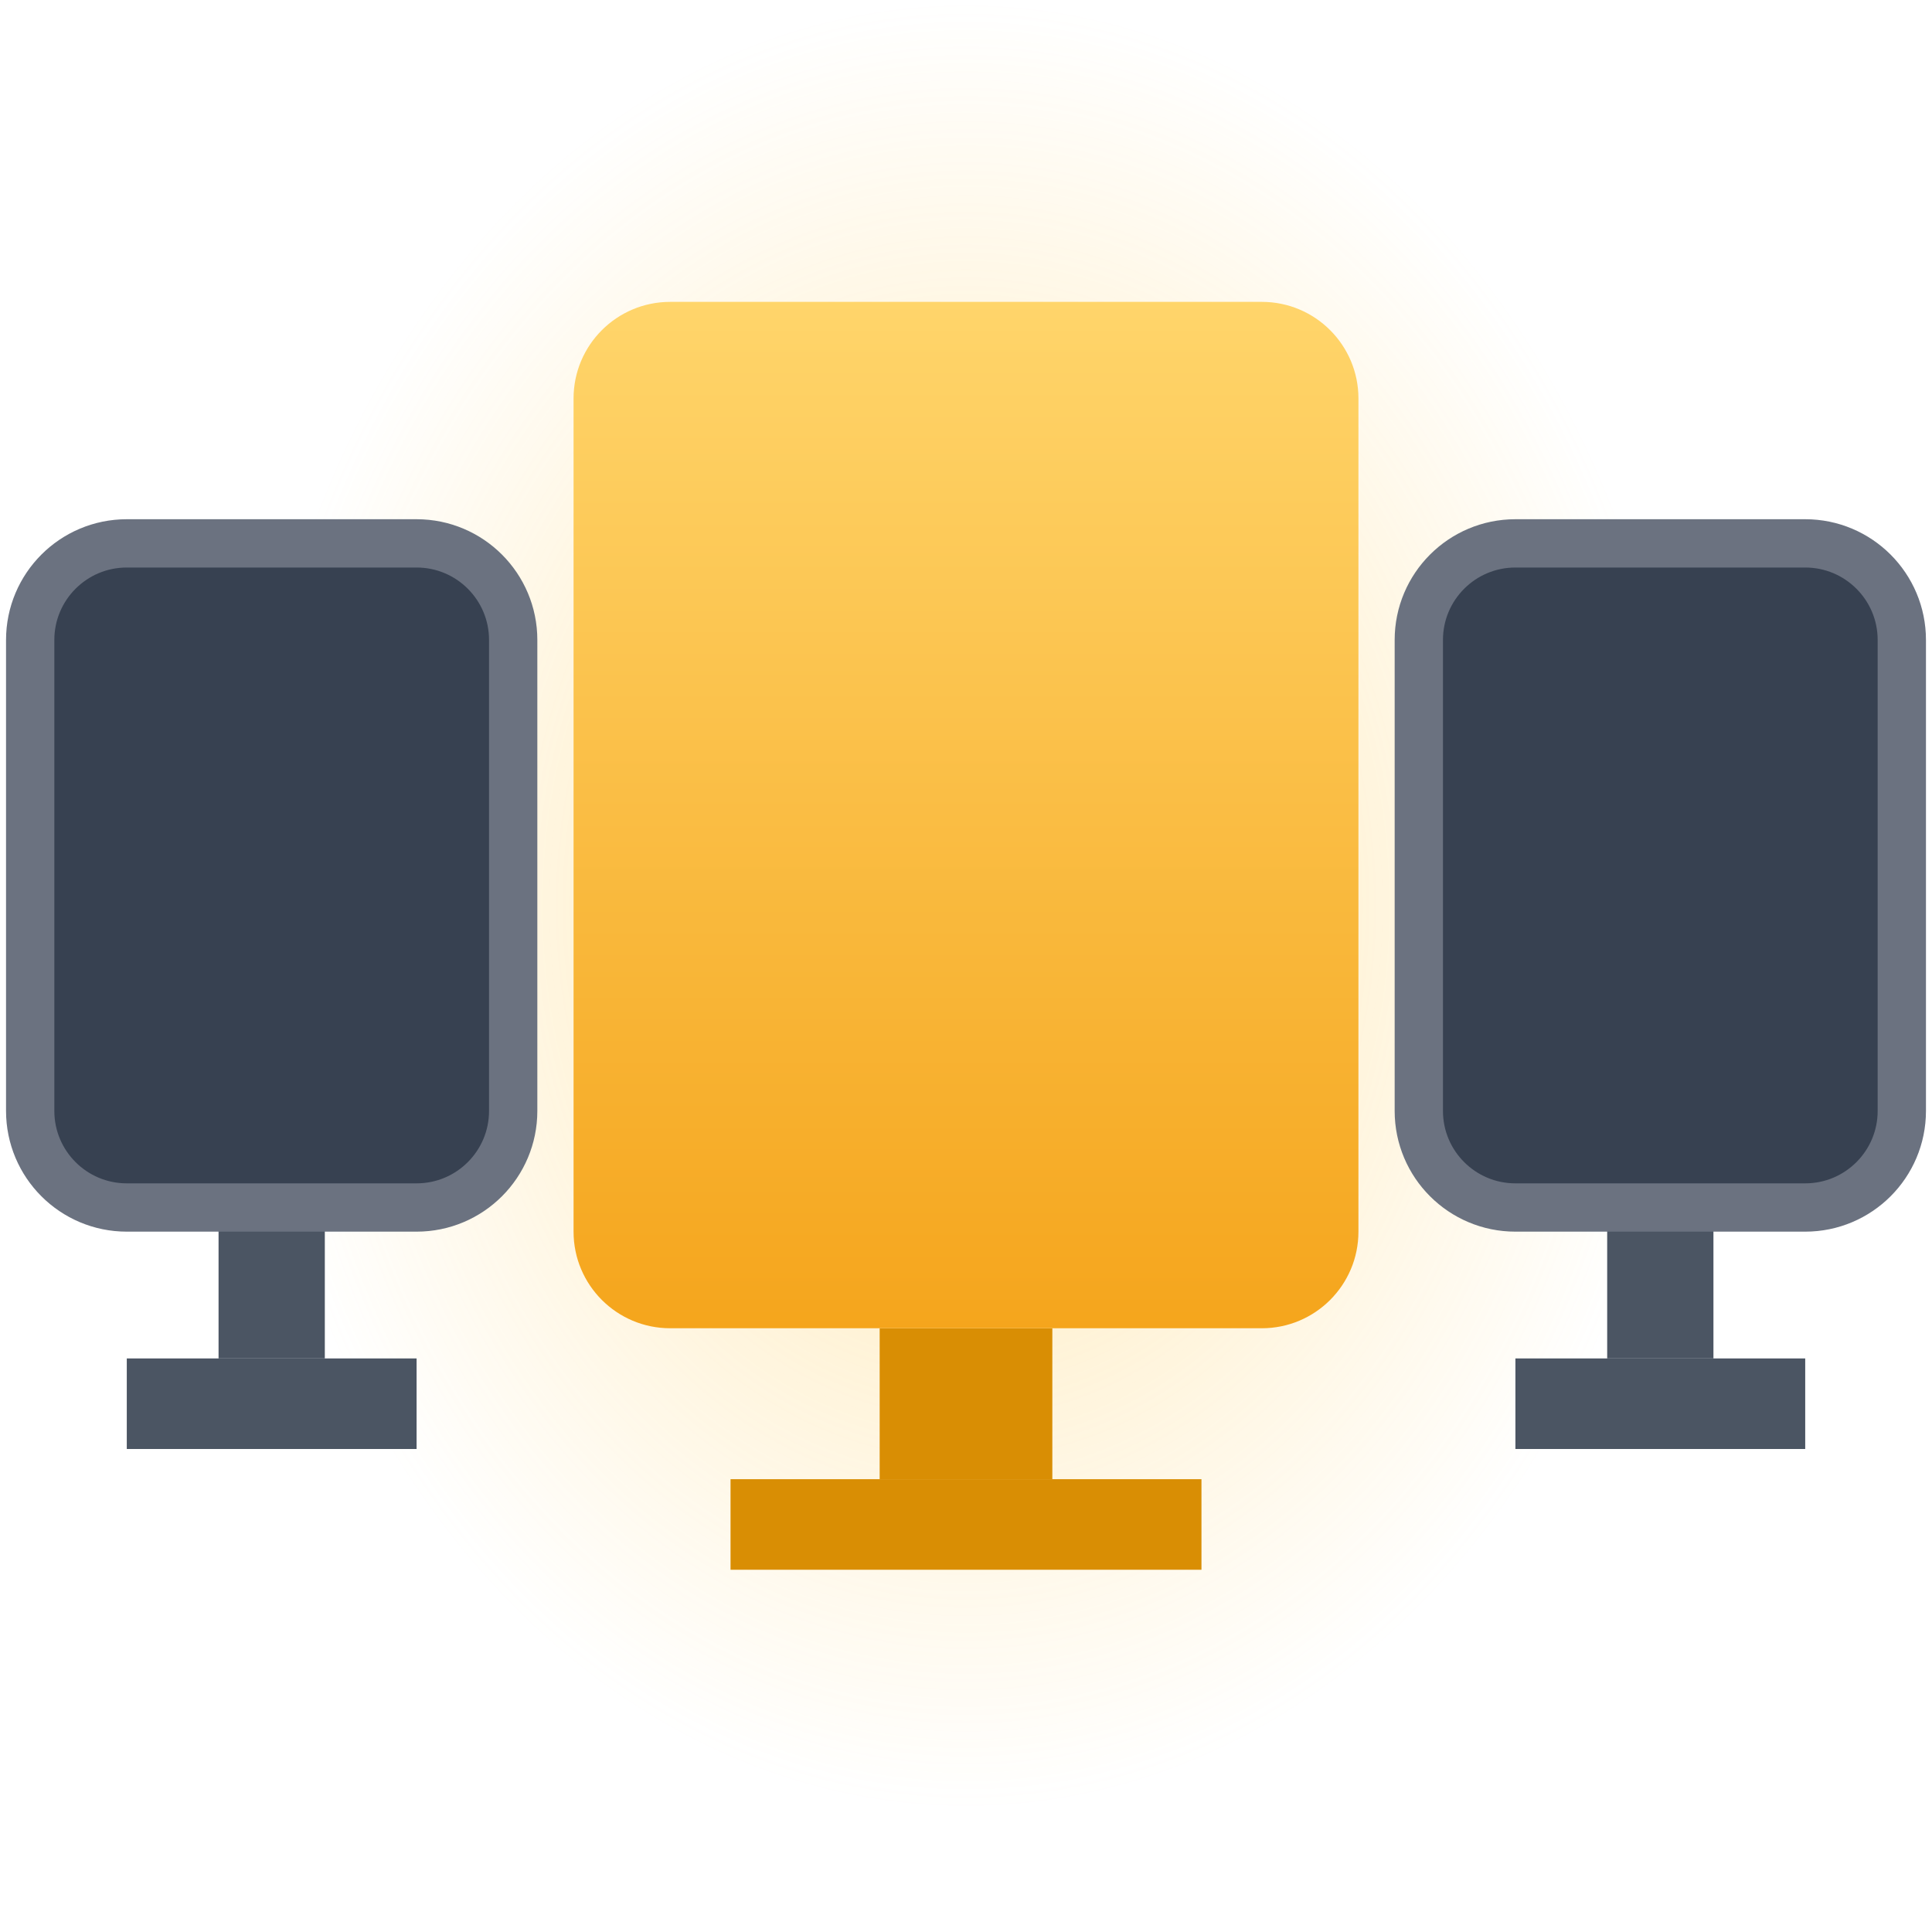
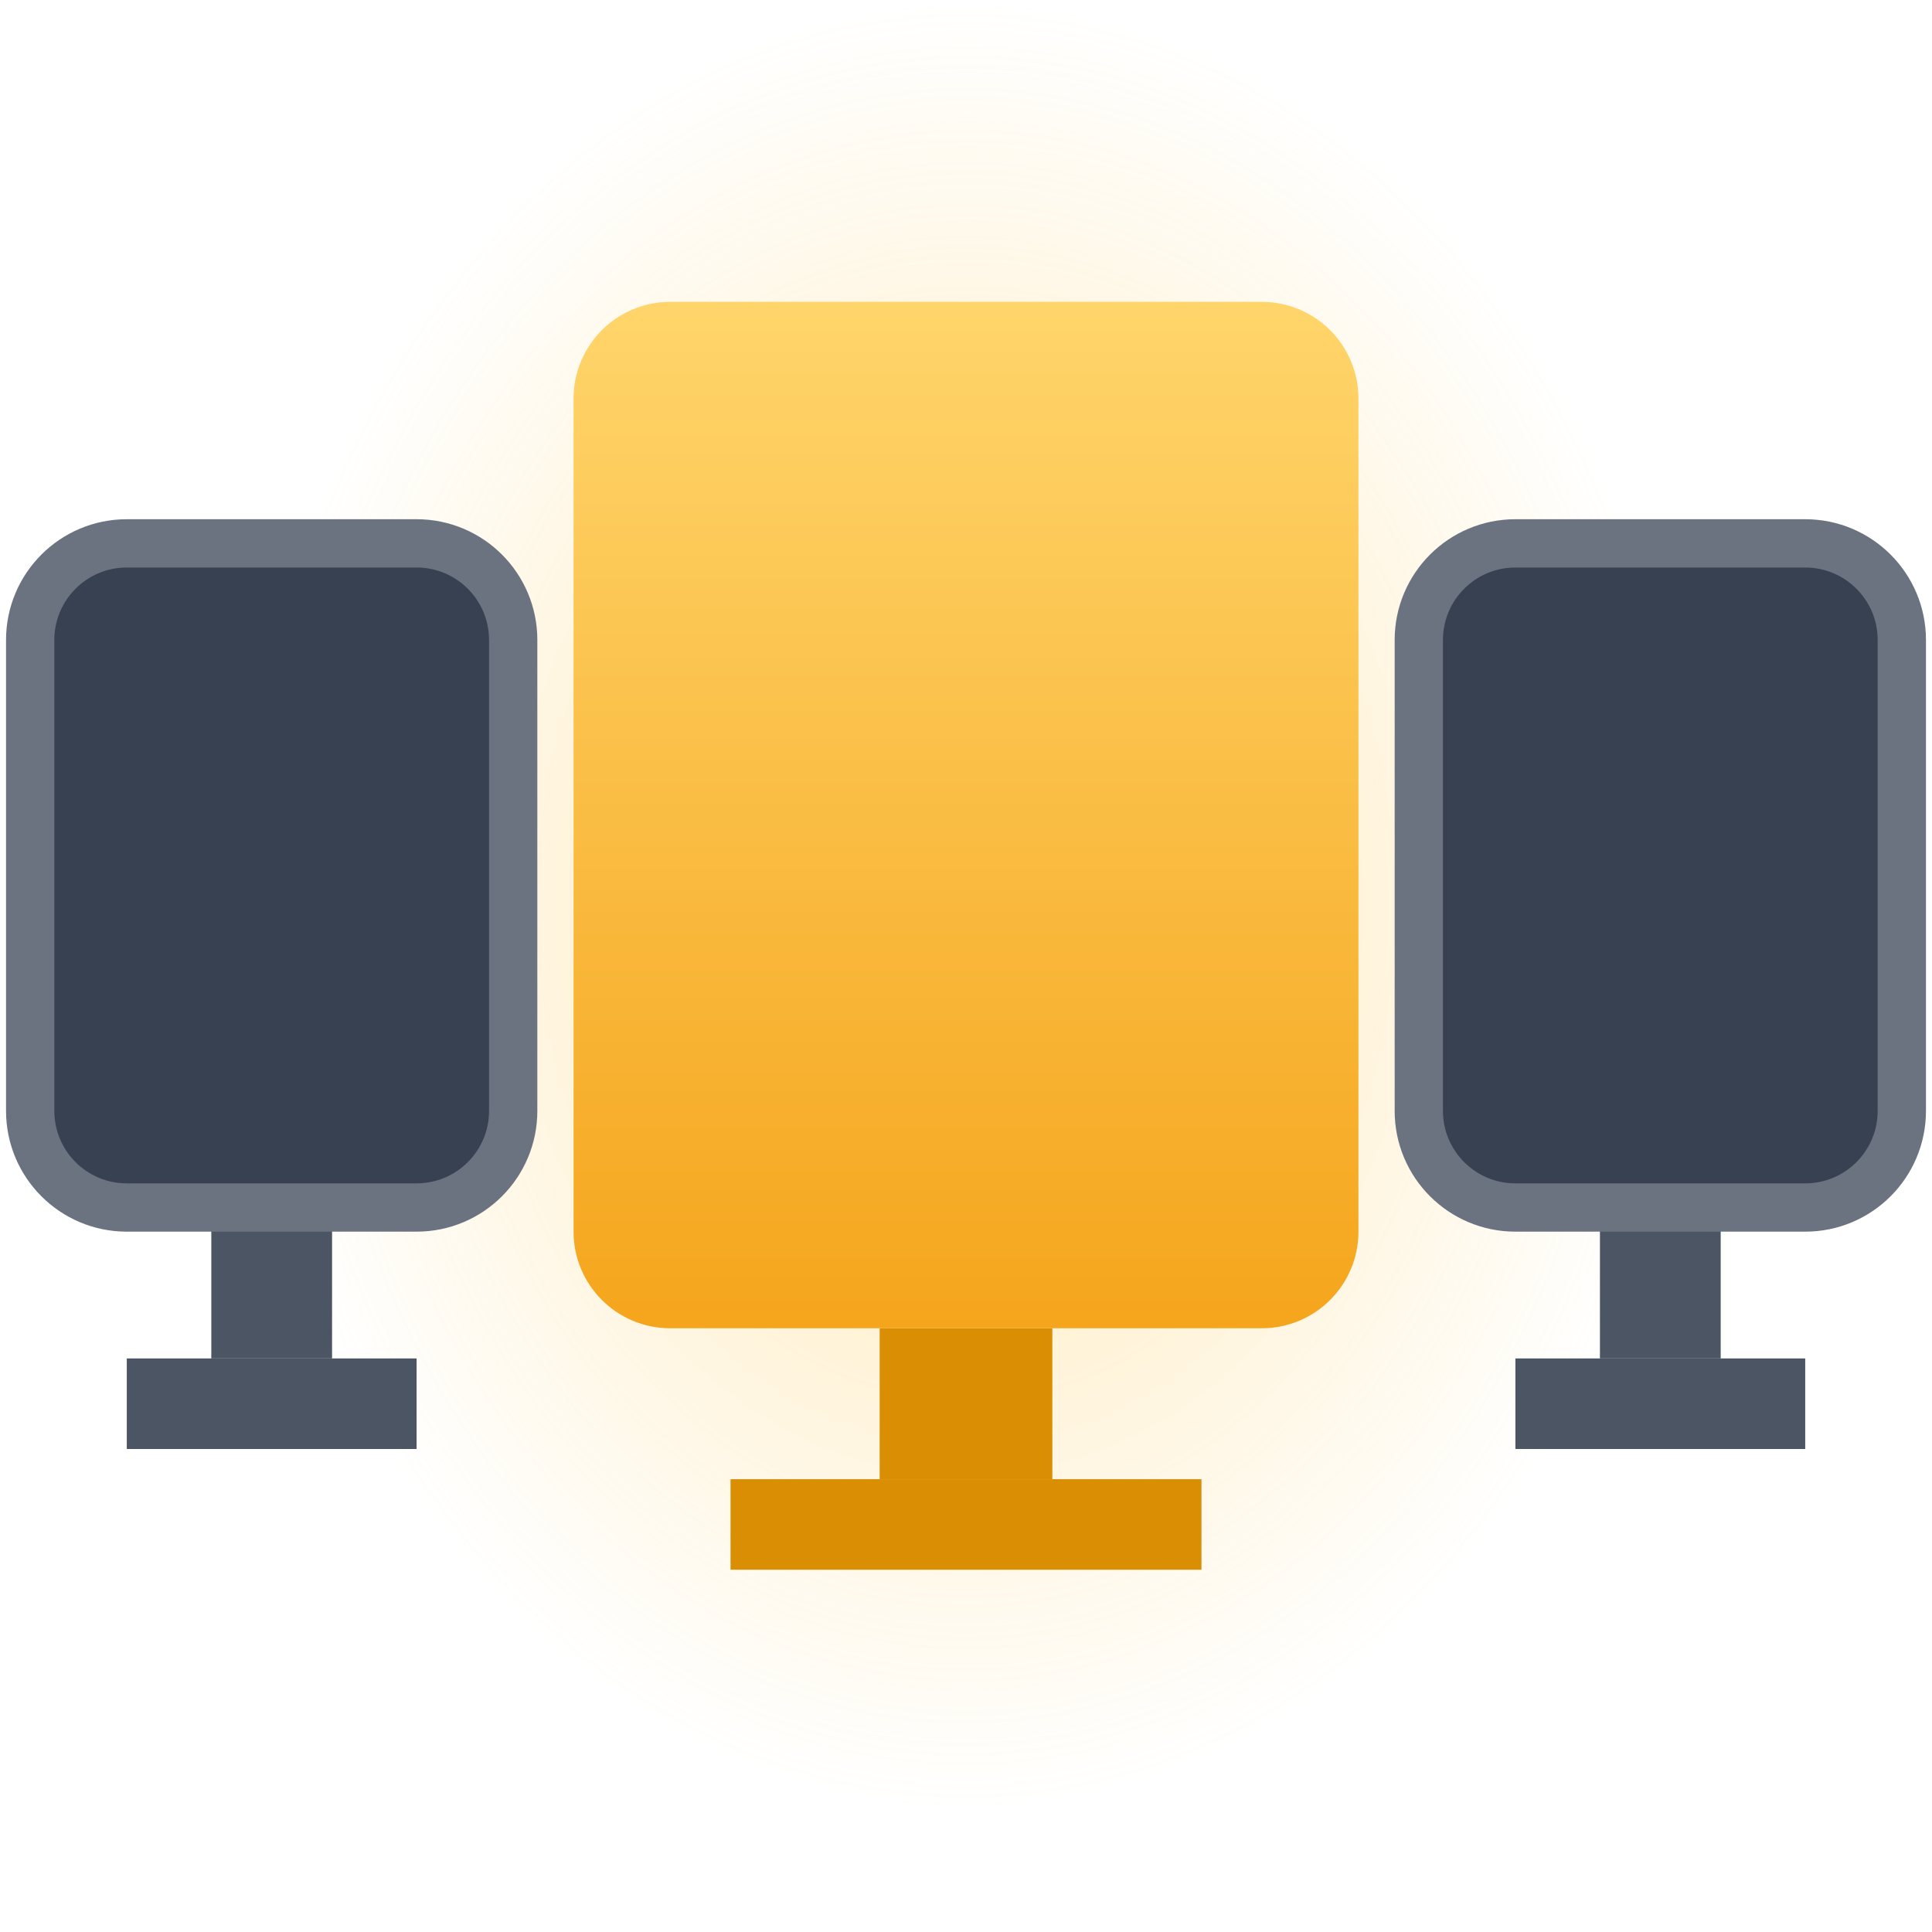
<svg xmlns="http://www.w3.org/2000/svg" viewBox="0 0 32 32" width="256" height="256" role="img" aria-label="SideDim logo: three monitors, the middle one lit, the outer two dimmed">
  <defs>
    <radialGradient id="glow" cx="50%" cy="50%" r="50%">
      <stop offset="0" stop-color="#FFC84A" stop-opacity="0.43" />
      <stop offset="1" stop-color="#FFC84A" stop-opacity="0" />
    </radialGradient>
    <linearGradient id="lit" x1="0" y1="0" x2="0" y2="1">
      <stop offset="0" stop-color="#FFD56B" />
      <stop offset="1" stop-color="#F5A51C" />
    </linearGradient>
  </defs>
  <ellipse cx="16" cy="15" rx="12" ry="15" fill="url(#glow)" />
-   <rect x="3.62" y="20" width="1.76" height="2.5" fill="#4B5563" />
+   <rect x="3.5" y="20" width="2" height="2.5" fill="#4B5563" />
  <rect x="2.1" y="22.5" width="4.8" height="1.5" fill="#4B5563" />
  <rect x="0.5" y="9" width="8" height="11" rx="1.6" fill="#374151" stroke="#6B7280" stroke-width="0.8" />
-   <rect x="26.62" y="20" width="1.76" height="2.5" fill="#4B5563" />
+   <rect x="26.5" y="20" width="2" height="2.5" fill="#4B5563" />
  <rect x="25.1" y="22.5" width="4.8" height="1.5" fill="#4B5563" />
  <rect x="23.5" y="9" width="8" height="11" rx="1.6" fill="#374151" stroke="#6B7280" stroke-width="0.8" />
  <rect x="14.57" y="22" width="2.86" height="2.5" fill="#D98E04" />
  <rect x="12.1" y="24.5" width="7.8" height="1.5" fill="#D98E04" />
  <rect x="9.5" y="5" width="13" height="17" rx="1.6" fill="url(#lit)" />
</svg>
